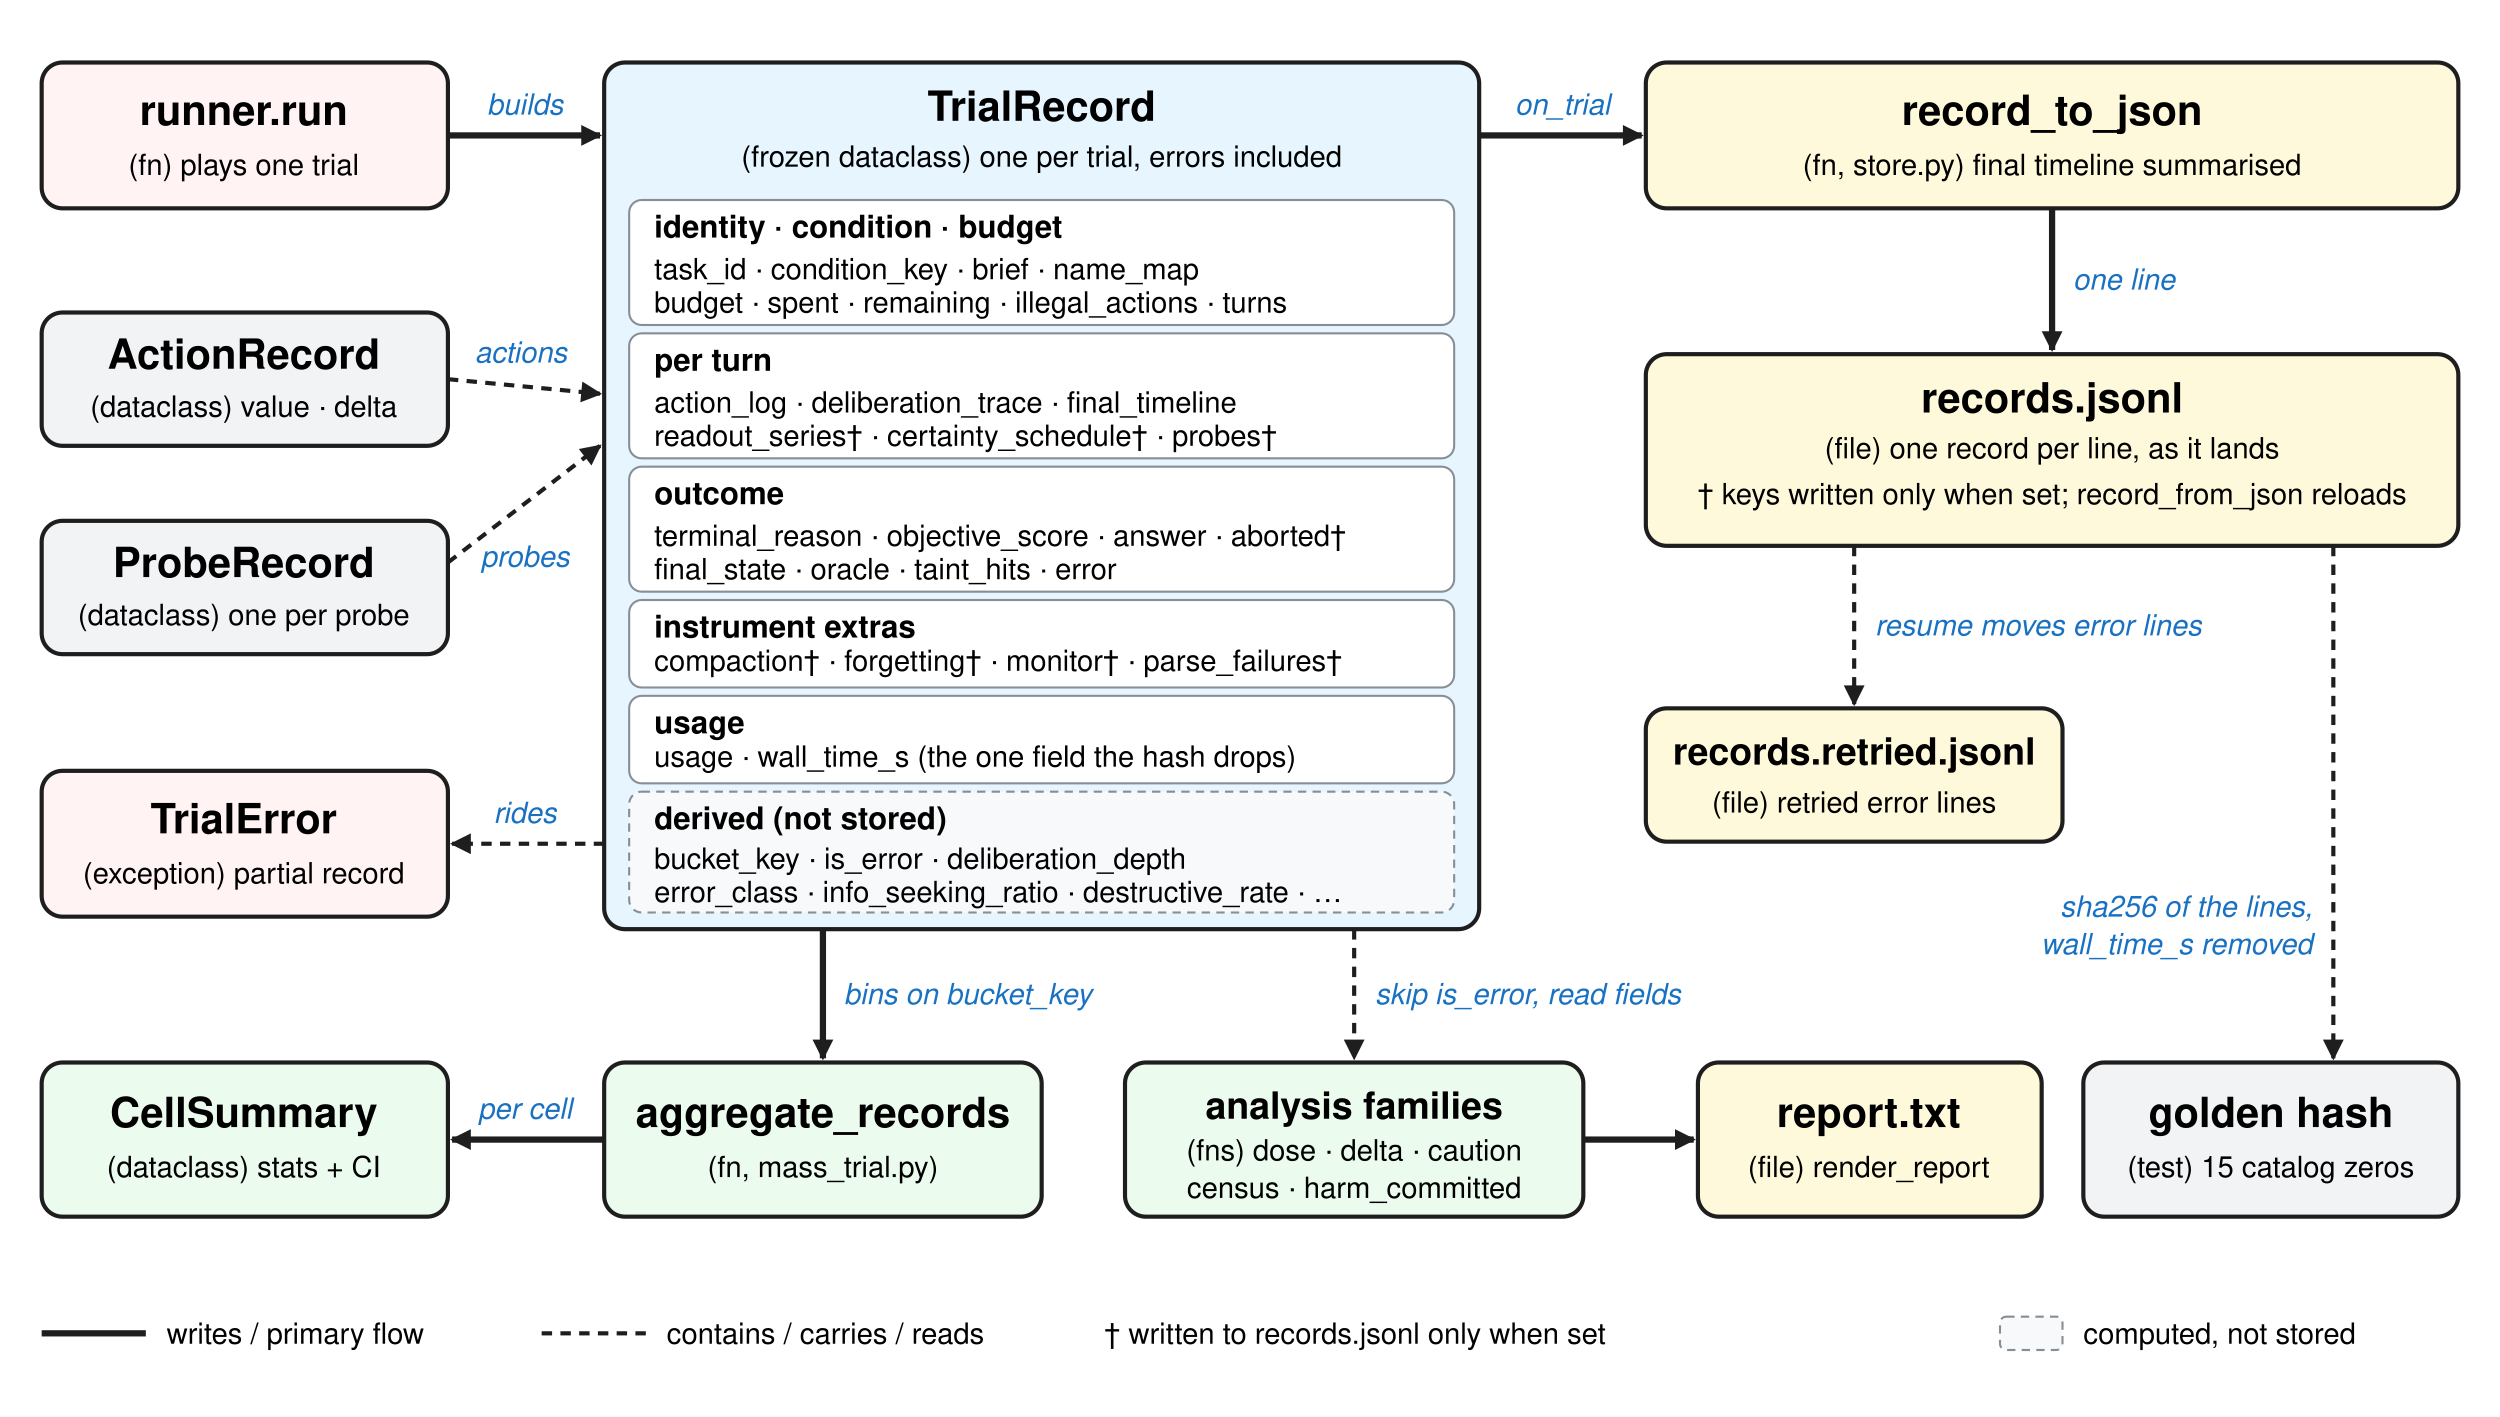
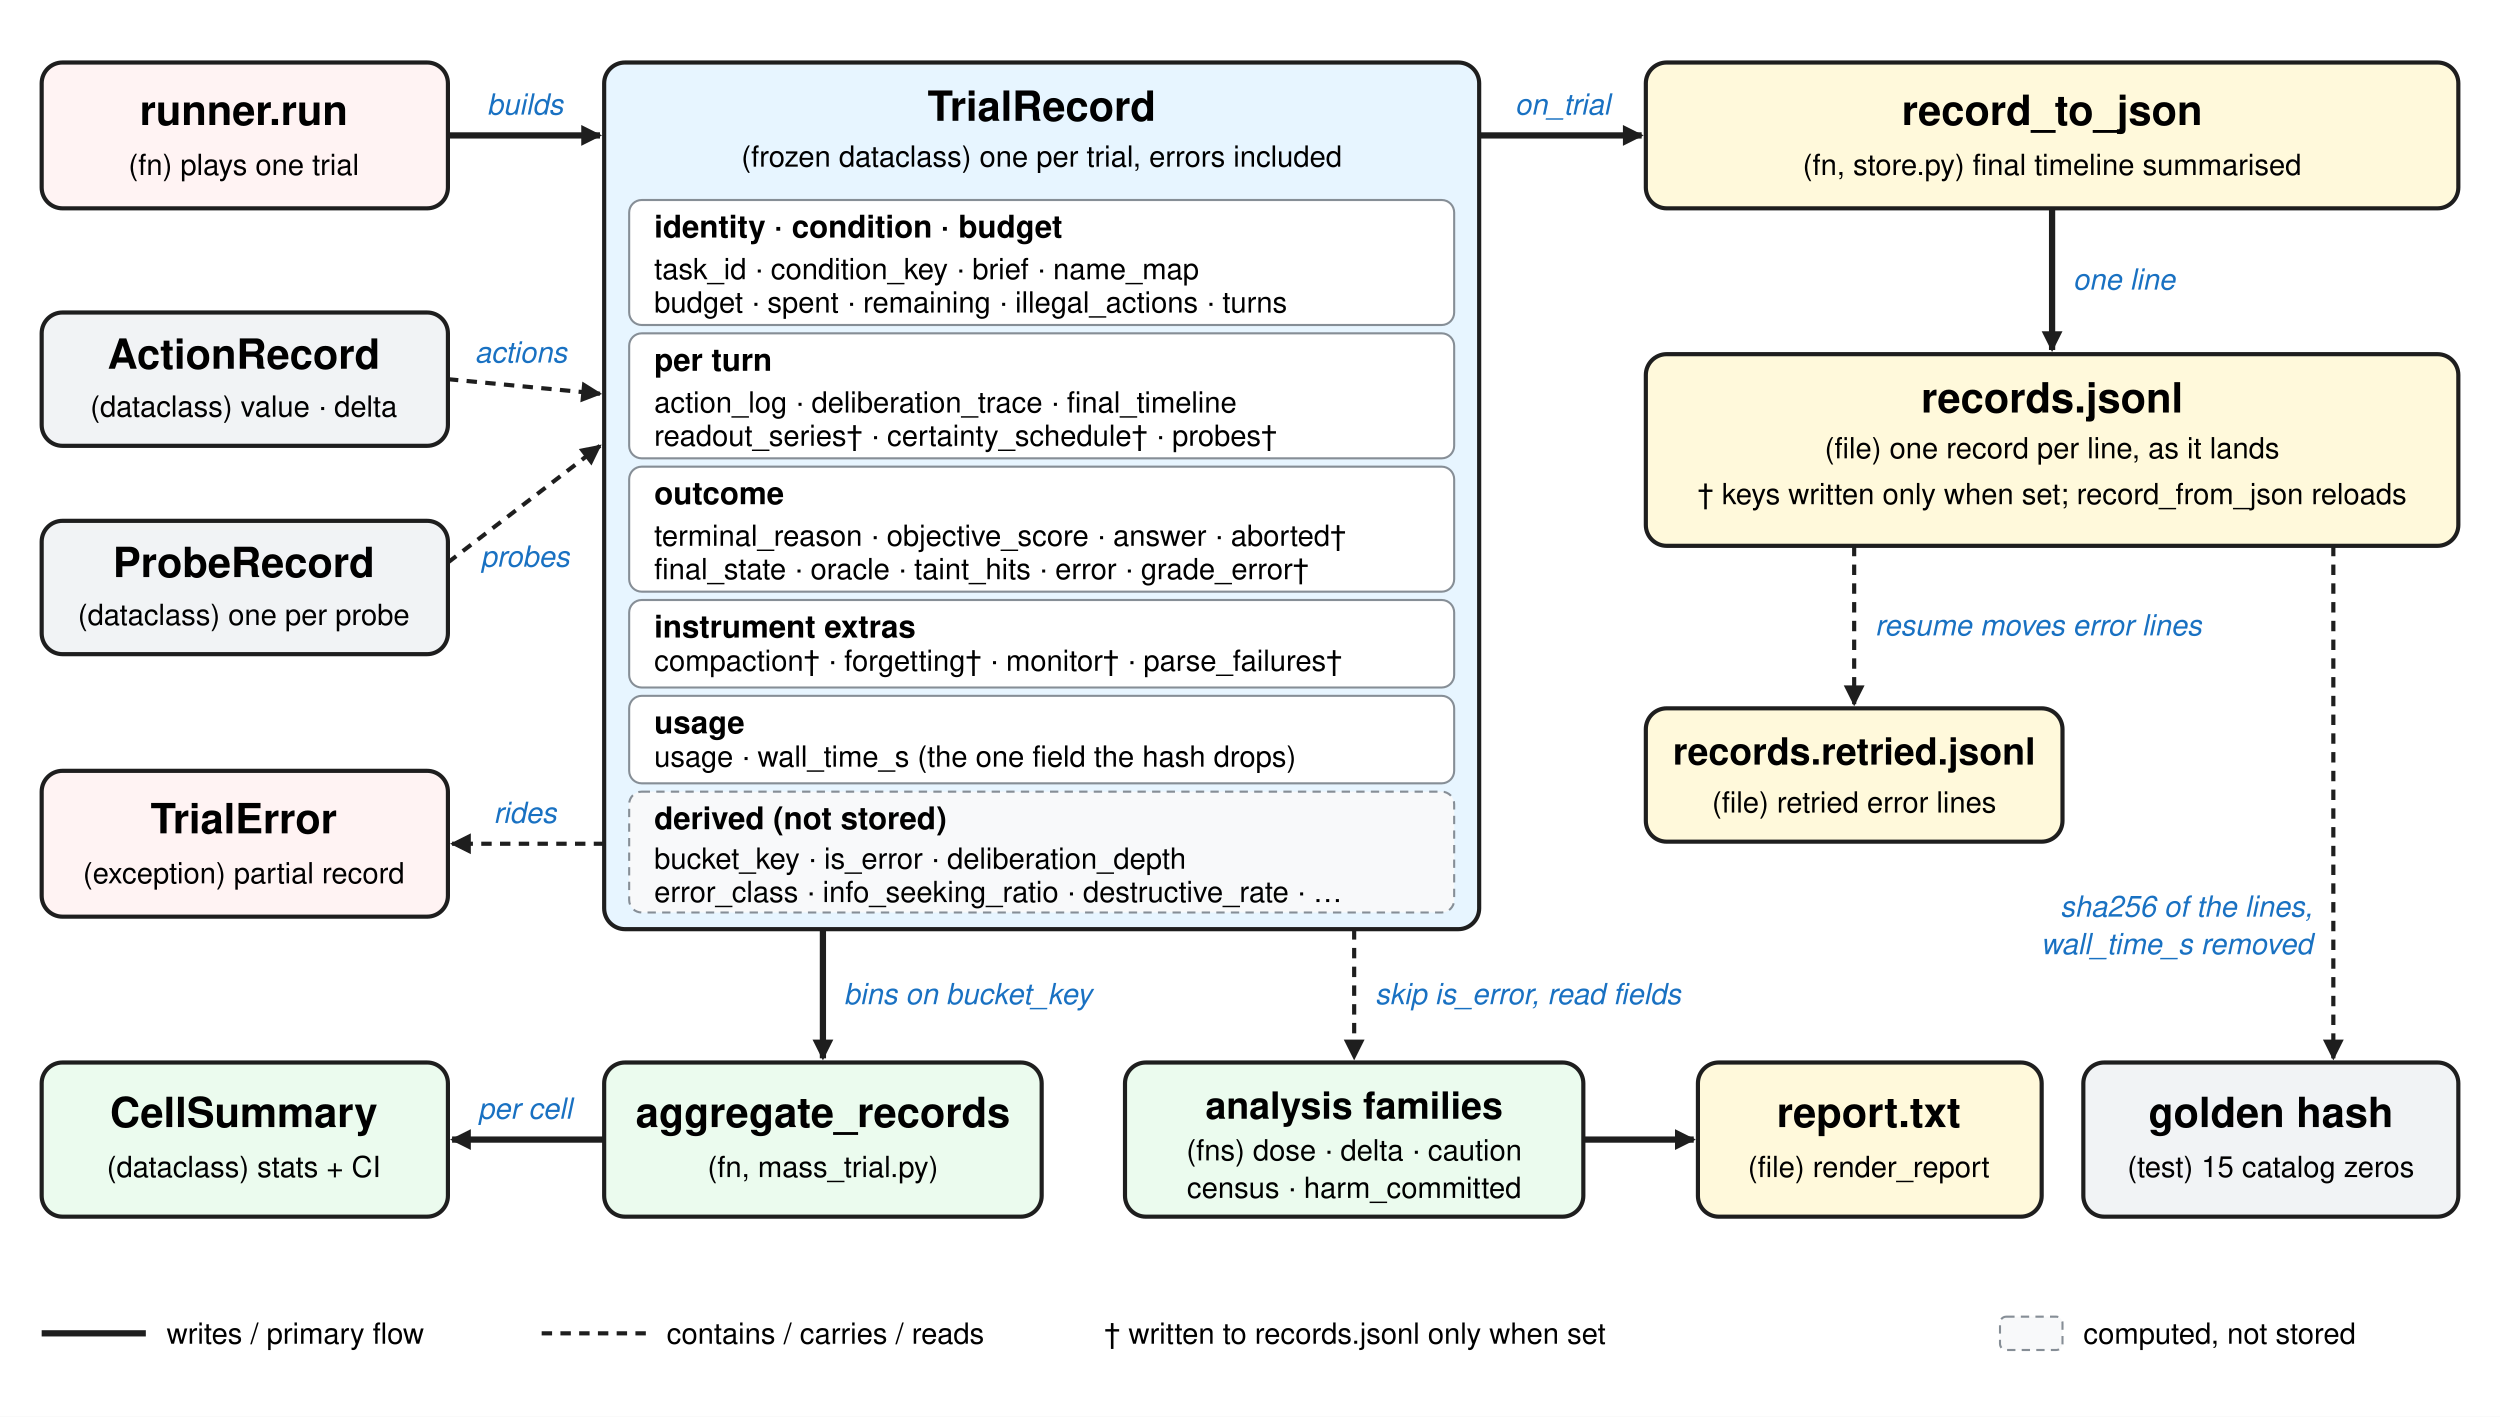
<svg xmlns="http://www.w3.org/2000/svg" width="2400" height="1360" viewBox="0 0 1200 680" font-family="Helvetica, Arial, sans-serif">
  <defs>
    <marker id="arrowhead" viewBox="0 0 10 10" refX="9" refY="5" markerUnits="userSpaceOnUse" markerWidth="10" markerHeight="10" orient="auto-start-reverse">
      <polygon id="arrowhead-shape" points="0,0 10,5 0,10" fill="#1e1e1e" />
    </marker>
  </defs>
  <rect id="bg" x="0" y="0" width="1200" height="680" fill="#ffffff" />
  <g id="n-run">
    <rect id="n-run-box" x="20" y="30" width="195" height="70" rx="10" fill="#fff3f3" stroke="#1e1e1e" stroke-width="2" />
    <text id="n-run-name" x="117" y="60" font-size="20" font-weight="600" text-anchor="middle">runner.run</text>
    <text id="n-run-kind" x="117" y="84" font-size="14" text-anchor="middle">(fn) plays one trial</text>
  </g>
  <g id="n-action">
    <rect id="n-action-box" x="20" y="150" width="195" height="64" rx="10" fill="#f1f3f5" stroke="#1e1e1e" stroke-width="2" />
    <text id="n-action-name" x="117" y="177" font-size="20" font-weight="600" text-anchor="middle">ActionRecord</text>
    <text id="n-action-kind" x="117" y="200" font-size="14" text-anchor="middle">(dataclass) value · delta</text>
  </g>
  <g id="n-probe">
    <rect id="n-probe-box" x="20" y="250" width="195" height="64" rx="10" fill="#f1f3f5" stroke="#1e1e1e" stroke-width="2" />
    <text id="n-probe-name" x="117" y="277" font-size="20" font-weight="600" text-anchor="middle">ProbeRecord</text>
    <text id="n-probe-kind" x="117" y="300" font-size="14" text-anchor="middle">(dataclass) one per probe</text>
  </g>
  <g id="n-trialerror">
    <rect id="n-trialerror-box" x="20" y="370" width="195" height="70" rx="10" fill="#fff3f3" stroke="#1e1e1e" stroke-width="2" />
    <text id="n-trialerror-name" x="117" y="400" font-size="20" font-weight="600" text-anchor="middle">TrialError</text>
    <text id="n-trialerror-kind" x="117" y="424" font-size="14" text-anchor="middle">(exception) partial record</text>
  </g>
  <g id="n-trialrecord">
    <rect id="n-tr-box" x="290" y="30" width="420" height="416" rx="10" fill="#e7f5ff" stroke="#1e1e1e" stroke-width="2" />
    <text id="n-tr-name" x="500" y="58" font-size="20" font-weight="600" text-anchor="middle">TrialRecord</text>
    <text id="n-tr-kind" x="500" y="80" font-size="14" text-anchor="middle">(frozen dataclass) one per trial, errors included</text>
    <rect id="g1-box" x="302" y="96" width="396" height="60" rx="6" fill="#ffffff" stroke="#868e96" stroke-width="1" />
    <text id="g1-label" x="314" y="114" font-size="15" font-weight="600">identity · condition · budget</text>
    <text id="g1-l1" x="314" y="134" font-size="14">task_id · condition_key · brief · name_map</text>
    <text id="g1-l2" x="314" y="150" font-size="14">budget · spent · remaining · illegal_actions · turns</text>
    <rect id="g2-box" x="302" y="160" width="396" height="60" rx="6" fill="#ffffff" stroke="#868e96" stroke-width="1" />
    <text id="g2-label" x="314" y="178" font-size="15" font-weight="600">per turn</text>
    <text id="g2-l1" x="314" y="198" font-size="14">action_log · deliberation_trace · final_timeline</text>
    <text id="g2-l2" x="314" y="214" font-size="14">readout_series† · certainty_schedule† · probes†</text>
    <rect id="g3-box" x="302" y="224" width="396" height="60" rx="6" fill="#ffffff" stroke="#868e96" stroke-width="1" />
    <text id="g3-label" x="314" y="242" font-size="15" font-weight="600">outcome</text>
    <text id="g3-l1" x="314" y="262" font-size="14">terminal_reason · objective_score · answer · aborted†</text>
-     <text id="g3-l2" x="314" y="278" font-size="14">final_state · oracle · taint_hits · error</text>
+     <text id="g3-l2" x="314" y="278" font-size="14">final_state · oracle · taint_hits · error · grade_error†</text>
    <rect id="g4-box" x="302" y="288" width="396" height="42" rx="6" fill="#ffffff" stroke="#868e96" stroke-width="1" />
    <text id="g4-label" x="314" y="306" font-size="15" font-weight="600">instrument extras</text>
    <text id="g4-l1" x="314" y="322" font-size="14">compaction† · forgetting† · monitor† · parse_failures†</text>
    <rect id="g5-box" x="302" y="334" width="396" height="42" rx="6" fill="#ffffff" stroke="#868e96" stroke-width="1" />
    <text id="g5-label" x="314" y="352" font-size="15" font-weight="600">usage</text>
    <text id="g5-l1" x="314" y="368" font-size="14">usage · wall_time_s (the one field the hash drops)</text>
    <rect id="g6-box" x="302" y="380" width="396" height="58" rx="6" fill="#f8f9fa" stroke="#868e96" stroke-width="1" stroke-dasharray="4 3" />
    <text id="g6-label" x="314" y="398" font-size="15" font-weight="600">derived (not stored)</text>
    <text id="g6-l1" x="314" y="417" font-size="14">bucket_key · is_error · deliberation_depth</text>
    <text id="g6-l2" x="314" y="433" font-size="14">error_class · info_seeking_ratio · destructive_rate · …</text>
  </g>
  <g id="n-tojson">
    <rect id="n-tojson-box" x="790" y="30" width="390" height="70" rx="10" fill="#fff9db" stroke="#1e1e1e" stroke-width="2" />
    <text id="n-tojson-name" x="985" y="60" font-size="20" font-weight="600" text-anchor="middle">record_to_json</text>
    <text id="n-tojson-kind" x="985" y="84" font-size="14" text-anchor="middle">(fn, store.py) final timeline summarised</text>
  </g>
  <g id="n-jsonl">
    <rect id="n-jsonl-box" x="790" y="170" width="390" height="92" rx="10" fill="#fff9db" stroke="#1e1e1e" stroke-width="2" />
    <text id="n-jsonl-name" x="985" y="198" font-size="20" font-weight="600" text-anchor="middle">records.jsonl</text>
    <text id="n-jsonl-kind" x="985" y="220" font-size="14" text-anchor="middle">(file) one record per line, as it lands</text>
    <text id="n-jsonl-note" x="985" y="242" font-size="14" text-anchor="middle">† keys written only when set; record_from_json reloads</text>
  </g>
  <g id="n-retried">
    <rect id="n-retried-box" x="790" y="340" width="200" height="64" rx="10" fill="#fff9db" stroke="#1e1e1e" stroke-width="2" />
    <text id="n-retried-name" x="890" y="367" font-size="18" font-weight="600" text-anchor="middle">records.retried.jsonl</text>
    <text id="n-retried-kind" x="890" y="390" font-size="14" text-anchor="middle">(file) retried error lines</text>
  </g>
  <g id="n-cell">
    <rect id="n-cell-box" x="20" y="510" width="195" height="74" rx="10" fill="#ebfbee" stroke="#1e1e1e" stroke-width="2" />
    <text id="n-cell-name" x="117" y="541" font-size="20" font-weight="600" text-anchor="middle">CellSummary</text>
    <text id="n-cell-kind" x="117" y="565" font-size="14" text-anchor="middle">(dataclass) stats + CI</text>
  </g>
  <g id="n-agg">
    <rect id="n-agg-box" x="290" y="510" width="210" height="74" rx="10" fill="#ebfbee" stroke="#1e1e1e" stroke-width="2" />
    <text id="n-agg-name" x="395" y="541" font-size="20" font-weight="600" text-anchor="middle">aggregate_records</text>
    <text id="n-agg-kind" x="395" y="565" font-size="14" text-anchor="middle">(fn, mass_trial.py)</text>
  </g>
  <g id="n-families">
    <rect id="n-families-box" x="540" y="510" width="220" height="74" rx="10" fill="#ebfbee" stroke="#1e1e1e" stroke-width="2" />
    <text id="n-families-name" x="650" y="537" font-size="18" font-weight="600" text-anchor="middle">analysis families</text>
    <text id="n-families-kind" x="650" y="557" font-size="14" text-anchor="middle">(fns) dose · delta · caution</text>
    <text id="n-families-kind2" x="650" y="575" font-size="14" text-anchor="middle">census · harm_committed</text>
  </g>
  <g id="n-report">
    <rect id="n-report-box" x="815" y="510" width="165" height="74" rx="10" fill="#fff9db" stroke="#1e1e1e" stroke-width="2" />
    <text id="n-report-name" x="897" y="541" font-size="20" font-weight="600" text-anchor="middle">report.txt</text>
    <text id="n-report-kind" x="897" y="565" font-size="14" text-anchor="middle">(file) render_report</text>
  </g>
  <g id="n-golden">
    <rect id="n-golden-box" x="1000" y="510" width="180" height="74" rx="10" fill="#f1f3f5" stroke="#1e1e1e" stroke-width="2" />
    <text id="n-golden-name" x="1090" y="541" font-size="20" font-weight="600" text-anchor="middle">golden hash</text>
    <text id="n-golden-kind" x="1090" y="565" font-size="14" text-anchor="middle">(test) 15 catalog zeros</text>
  </g>
  <g id="e-run-tr">
    <line id="e-run-tr-line" x1="215" y1="65" x2="288" y2="65" stroke="#1e1e1e" stroke-width="3" marker-end="url(#arrowhead)" />
    <text id="e-run-tr-label" x="252" y="55" font-size="14" fill="#1971c2" font-style="italic" text-anchor="middle">builds</text>
  </g>
  <g id="e-action-tr">
    <line id="e-action-tr-line" x1="215" y1="182" x2="288" y2="189" stroke="#1e1e1e" stroke-width="2" stroke-dasharray="5 4" marker-end="url(#arrowhead)" />
    <text id="e-action-tr-label" x="250" y="174" font-size="14" fill="#1971c2" font-style="italic" text-anchor="middle">actions</text>
  </g>
  <g id="e-probe-tr">
    <line id="e-probe-tr-line" x1="215" y1="270" x2="288" y2="214" stroke="#1e1e1e" stroke-width="2" stroke-dasharray="5 4" marker-end="url(#arrowhead)" />
    <text id="e-probe-tr-label" x="252" y="272" font-size="14" fill="#1971c2" font-style="italic" text-anchor="middle">probes</text>
  </g>
  <g id="e-tr-error">
    <line id="e-tr-error-line" x1="290" y1="405" x2="217" y2="405" stroke="#1e1e1e" stroke-width="2" stroke-dasharray="5 4" marker-end="url(#arrowhead)" />
    <text id="e-tr-error-label" x="252" y="395" font-size="14" fill="#1971c2" font-style="italic" text-anchor="middle">rides</text>
  </g>
  <g id="e-tr-tojson">
    <line id="e-tr-tojson-line" x1="710" y1="65" x2="788" y2="65" stroke="#1e1e1e" stroke-width="3" marker-end="url(#arrowhead)" />
    <text id="e-tr-tojson-label" x="750" y="55" font-size="14" fill="#1971c2" font-style="italic" text-anchor="middle">on_trial</text>
  </g>
  <g id="e-tojson-jsonl">
    <line id="e-tojson-jsonl-line" x1="985" y1="100" x2="985" y2="168" stroke="#1e1e1e" stroke-width="3" marker-end="url(#arrowhead)" />
    <text id="e-tojson-jsonl-label" x="995" y="139" font-size="14" fill="#1971c2" font-style="italic">one line</text>
  </g>
  <g id="e-jsonl-retried">
    <line id="e-jsonl-retried-line" x1="890" y1="262" x2="890" y2="338" stroke="#1e1e1e" stroke-width="2" stroke-dasharray="5 4" marker-end="url(#arrowhead)" />
    <text id="e-jsonl-retried-label" x="900" y="305" font-size="14" fill="#1971c2" font-style="italic">resume moves error lines</text>
  </g>
  <g id="e-jsonl-golden">
    <line id="e-jsonl-golden-line" x1="1120" y1="262" x2="1120" y2="508" stroke="#1e1e1e" stroke-width="2" stroke-dasharray="5 4" marker-end="url(#arrowhead)" />
    <text id="e-jsonl-golden-label1" x="1110" y="440" font-size="14" fill="#1971c2" font-style="italic" text-anchor="end">sha256 of the lines,</text>
    <text id="e-jsonl-golden-label2" x="1110" y="458" font-size="14" fill="#1971c2" font-style="italic" text-anchor="end">wall_time_s removed</text>
  </g>
  <g id="e-tr-agg">
    <line id="e-tr-agg-line" x1="395" y1="446" x2="395" y2="508" stroke="#1e1e1e" stroke-width="3" marker-end="url(#arrowhead)" />
    <text id="e-tr-agg-label" x="405" y="482" font-size="14" fill="#1971c2" font-style="italic">bins on bucket_key</text>
  </g>
  <g id="e-tr-families">
    <line id="e-tr-families-line" x1="650" y1="446" x2="650" y2="508" stroke="#1e1e1e" stroke-width="2" stroke-dasharray="5 4" marker-end="url(#arrowhead)" />
    <text id="e-tr-families-label" x="660" y="482" font-size="14" fill="#1971c2" font-style="italic">skip is_error, read fields</text>
  </g>
  <g id="e-agg-cell">
    <line id="e-agg-cell-line" x1="290" y1="547" x2="217" y2="547" stroke="#1e1e1e" stroke-width="3" marker-end="url(#arrowhead)" />
    <text id="e-agg-cell-label" x="252" y="537" font-size="14" fill="#1971c2" font-style="italic" text-anchor="middle">per cell</text>
  </g>
  <g id="e-families-report">
    <line id="e-families-report-line" x1="760" y1="547" x2="813" y2="547" stroke="#1e1e1e" stroke-width="3" marker-end="url(#arrowhead)" />
  </g>
  <g id="legend">
    <line id="legend-solid" x1="20" y1="640" x2="70" y2="640" stroke="#1e1e1e" stroke-width="3" />
    <text id="legend-solid-text" x="80" y="645" font-size="14">writes / primary flow</text>
    <line id="legend-dotted" x1="260" y1="640" x2="310" y2="640" stroke="#1e1e1e" stroke-width="2" stroke-dasharray="5 4" />
    <text id="legend-dotted-text" x="320" y="645" font-size="14">contains / carries / reads</text>
    <text id="legend-dagger" x="530" y="645" font-size="14">† written to records.jsonl only when set</text>
    <rect id="legend-derived" x="960" y="632" width="30" height="16" rx="3" fill="#f8f9fa" stroke="#868e96" stroke-width="1" stroke-dasharray="4 3" />
    <text id="legend-derived-text" x="1000" y="645" font-size="14">computed, not stored</text>
  </g>
</svg>
